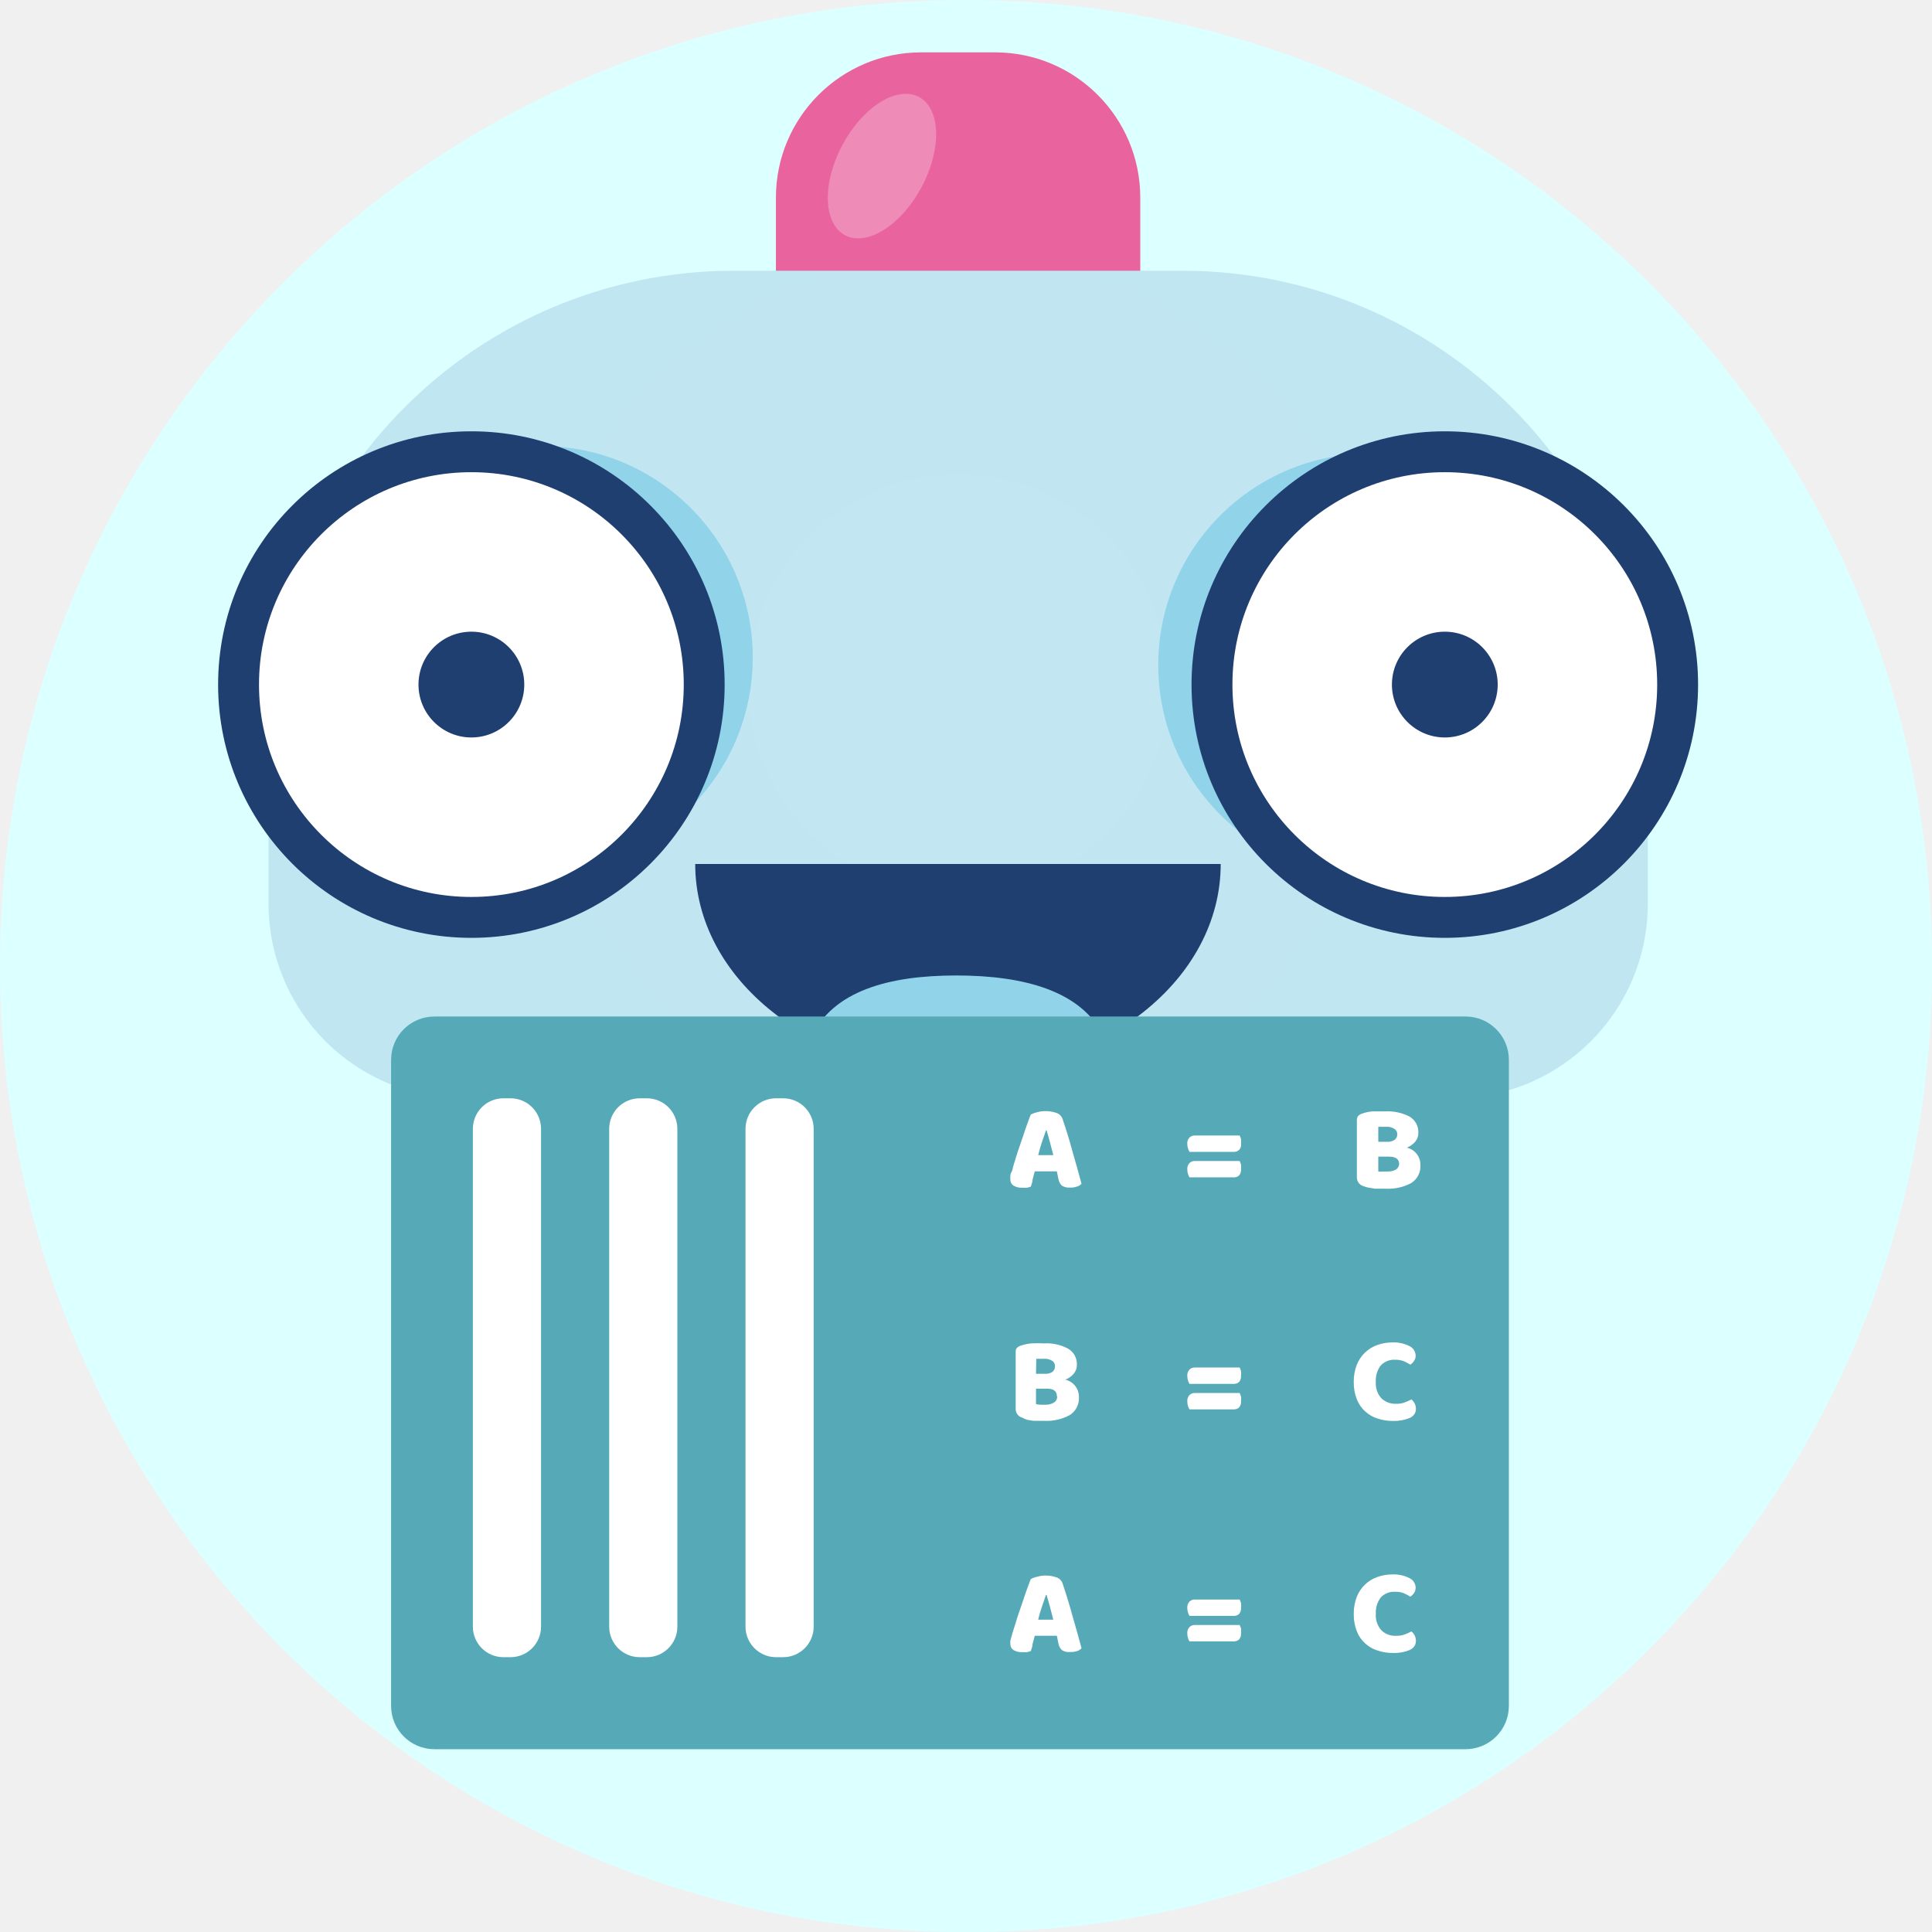
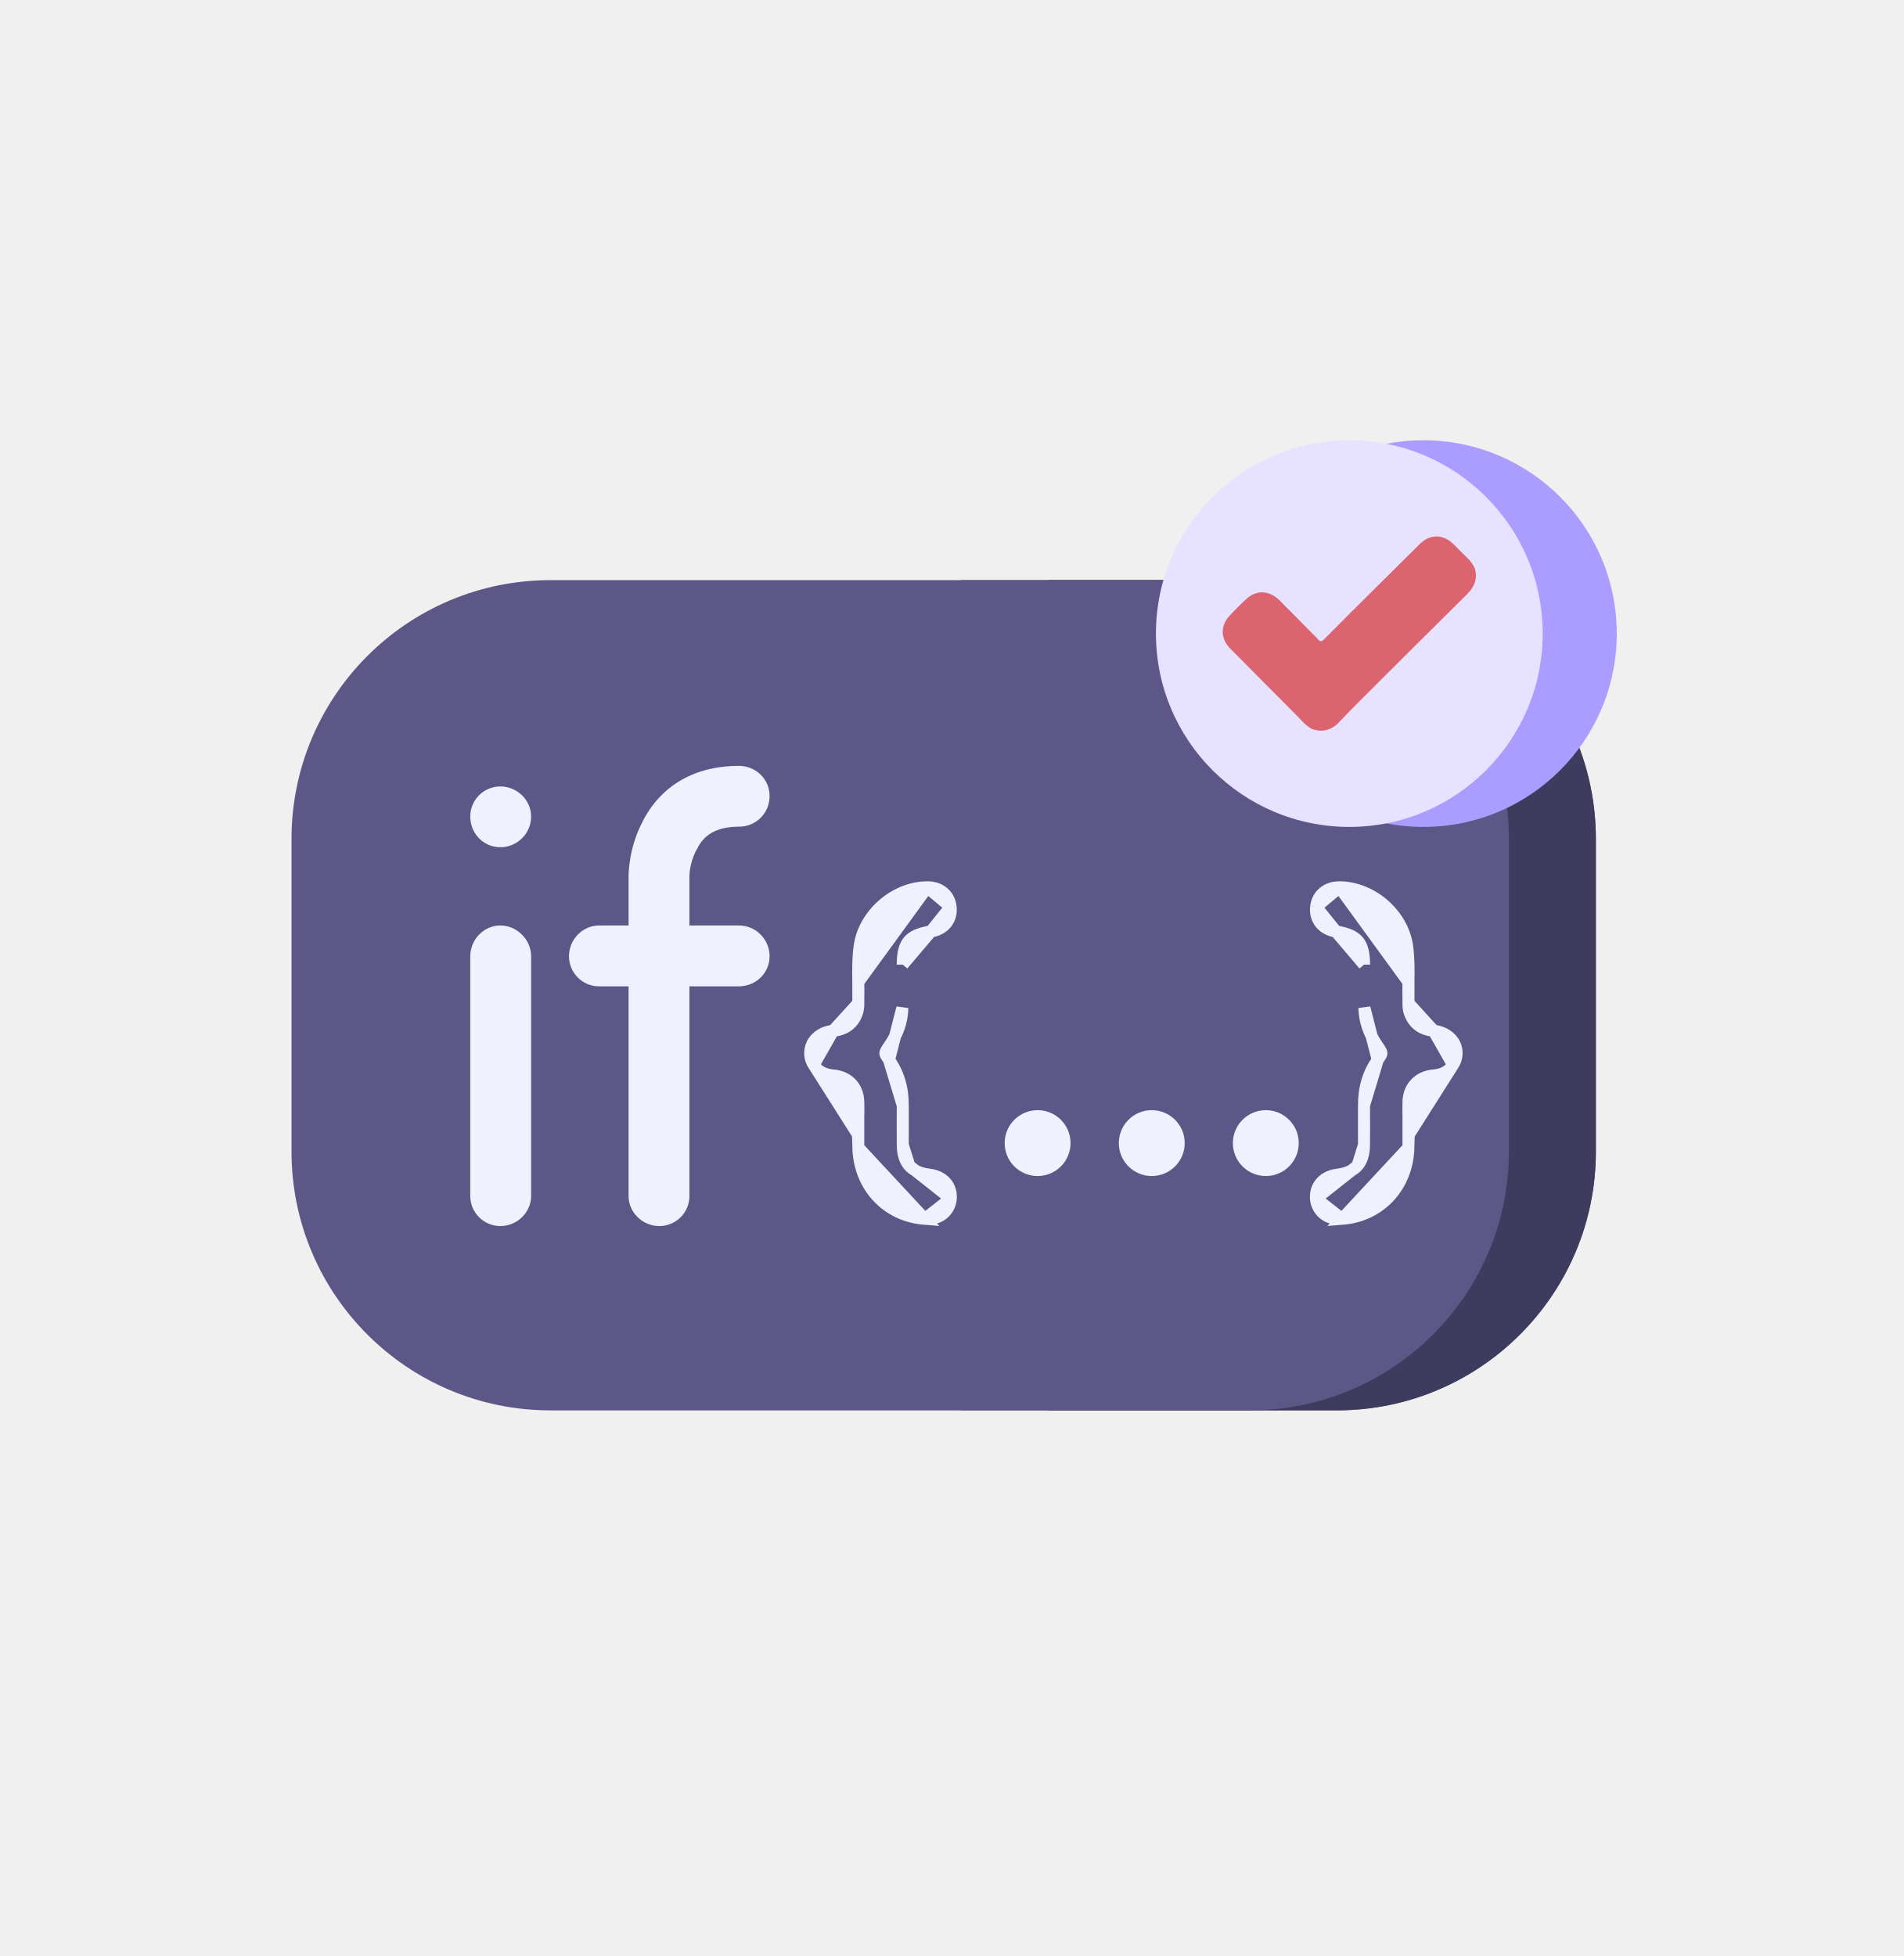
- <svg xmlns="http://www.w3.org/2000/svg" id="Layer_1" data-name="Layer 1" viewBox="0 0 141.73 141.73">
-   <defs>
-     <style>.cls-1{fill:#dcffff;}.cls-2{fill:#e9649f;}.cls-3{fill:url(#radial-gradient);}.cls-4{fill:#91d3e8;}.cls-5,.cls-9{fill:#fff;}.cls-5{stroke:#1f3f71;stroke-miterlimit:10;stroke-width:3px;}.cls-6{fill:#1f3f71;}.cls-7{fill:#ef8bb7;}.cls-8{fill:#56aab7;}</style>
-     <radialGradient id="radial-gradient" cx="70.29" cy="50.22" r="41.72" gradientUnits="userSpaceOnUse">
-       <stop offset="0.18" stop-color="#c2e6f2" />
-       <stop offset="0.94" stop-color="#c0e6f2" />
-     </radialGradient>
-   </defs>
-   <circle class="cls-1" cx="70.87" cy="70.87" r="70.87" />
-   <path class="cls-2" d="M67.58,3.84H73A10.66,10.66,0,0,1,83.65,14.49v11.8a0,0,0,0,1,0,0H56.92a0,0,0,0,1,0,0V14.49A10.66,10.66,0,0,1,67.58,3.84Z" />
-   <path class="cls-3" d="M53.84,19.86H86.73A34.15,34.15,0,0,1,120.88,54V66.3a14.27,14.27,0,0,1-14.27,14.27H34A14.27,14.27,0,0,1,19.7,66.3V54A34.15,34.15,0,0,1,53.84,19.86Z" />
-   <circle class="cls-4" cx="39.7" cy="48.24" r="15.52" />
-   <circle class="cls-5" cx="34.58" cy="50.22" r="17.08" />
-   <circle class="cls-4" cx="100.49" cy="48.79" r="15.52" />
-   <circle class="cls-5" cx="105.99" cy="50.22" r="17.08" />
-   <circle class="cls-6" cx="34.58" cy="50.22" r="3.88" />
-   <circle class="cls-6" cx="105.99" cy="50.22" r="3.88" />
-   <path class="cls-6" d="M89.55,63.38c0,8.47-8.63,15.33-19.26,15.33S51,71.85,51,63.38" />
-   <path class="cls-4" d="M59.5,76.1A23.51,23.51,0,0,0,81,76.1c-1.62-3.42-5.91-4.54-10.85-4.54S61.11,72.68,59.5,76.1Z" />
-   <ellipse class="cls-7" cx="64.7" cy="12.18" rx="5.75" ry="3.29" transform="translate(23.42 63.47) rotate(-61.83)" />
-   <rect class="cls-8" x="28.69" y="74.57" width="82" height="53.75" rx="3.18" />
-   <circle class="cls-8" cx="76.73" cy="84.5" r="6.35" />
-   <path class="cls-9" d="M77.53,85.93H75.91l-.16.6c0,.19-.09.36-.13.52l-.26.08a1.72,1.72,0,0,1-.34,0,1.16,1.16,0,0,1-.68-.16.51.51,0,0,1-.22-.43,1.09,1.09,0,0,1,0-.25c0-.09,0-.18.08-.3s.1-.36.18-.6.15-.5.24-.78.19-.56.29-.85.2-.57.28-.83.18-.49.25-.7.13-.36.18-.47a2.06,2.06,0,0,1,.46-.17,2.57,2.57,0,0,1,.62-.08,2.38,2.38,0,0,1,.79.13.72.72,0,0,1,.45.42c.1.3.22.66.35,1.07s.25.84.37,1.28.25.87.37,1.3l.31,1.13a.68.68,0,0,1-.32.2,1.3,1.3,0,0,1-.51.08,1,1,0,0,1-.61-.14.88.88,0,0,1-.25-.46Zm-.8-3-.28.81c-.1.3-.2.62-.29,1h1.11c-.09-.34-.17-.66-.26-1s-.16-.57-.23-.81Z" />
-   <circle class="cls-8" cx="101.81" cy="84.5" r="6.35" />
-   <path class="cls-9" d="M104.05,83.06a1,1,0,0,1-.22.68,1.5,1.5,0,0,1-.63.45,1.28,1.28,0,0,1,1,1.28,1.45,1.45,0,0,1-.66,1.31,3.53,3.53,0,0,1-1.89.42h-.36l-.43,0-.43-.07a1.6,1.6,0,0,1-.39-.11.66.66,0,0,1-.5-.65V82.14a.4.4,0,0,1,.11-.29.69.69,0,0,1,.28-.16,2.88,2.88,0,0,1,.76-.16c.3,0,.62,0,.94,0a3.47,3.47,0,0,1,1.77.38A1.32,1.32,0,0,1,104.05,83.06Zm-2.94.7h.65a.85.85,0,0,0,.56-.15.49.49,0,0,0,.18-.42.43.43,0,0,0-.21-.38,1,1,0,0,0-.6-.15h-.31l-.27,0Zm1.53,1.64c0-.37-.25-.55-.74-.55h-.79v1.09a1.26,1.26,0,0,0,.32,0h.37a1.21,1.21,0,0,0,.6-.14A.51.51,0,0,0,102.64,85.4Z" />
-   <path class="cls-9" d="M87.26,84.5a1.17,1.17,0,0,1-.11-.25,1.07,1.07,0,0,1-.05-.32.59.59,0,0,1,.16-.48.53.53,0,0,1,.39-.15h3.29a1.42,1.42,0,0,1,.1.26,1.27,1.27,0,0,1,0,.34.51.51,0,0,1-.55.6Zm0,1.87a1,1,0,0,1-.11-.25,1,1,0,0,1-.05-.32.62.62,0,0,1,.16-.48.53.53,0,0,1,.39-.15h3.29a1.79,1.79,0,0,1,.1.26,1.27,1.27,0,0,1,0,.34.62.62,0,0,1-.15.47.57.57,0,0,1-.4.13Z" />
-   <circle class="cls-8" cx="76.73" cy="118.55" r="6.35" />
-   <path class="cls-9" d="M77.53,120H75.91l-.16.6c0,.19-.09.36-.13.52l-.26.08a1.72,1.72,0,0,1-.34,0,1.16,1.16,0,0,1-.68-.16.5.5,0,0,1-.22-.43,1.09,1.09,0,0,1,0-.25l.08-.3q.06-.24.18-.6t.24-.78c.09-.28.19-.56.29-.85s.2-.57.28-.83.18-.49.25-.69.13-.37.18-.47a1.66,1.66,0,0,1,.46-.17,2.16,2.16,0,0,1,.62-.09,2.38,2.38,0,0,1,.79.13.72.72,0,0,1,.45.42c.1.31.22.66.35,1.08s.25.83.37,1.27.25.88.37,1.3l.31,1.13a.69.69,0,0,1-.32.21,1.53,1.53,0,0,1-.51.07.94.94,0,0,1-.61-.14.88.88,0,0,1-.25-.46Zm-.8-3c-.08.25-.18.52-.28.82s-.2.61-.29,1h1.11c-.09-.35-.17-.67-.26-1s-.16-.57-.23-.81Z" />
-   <circle class="cls-8" cx="101.81" cy="118.55" r="6.35" />
-   <path class="cls-9" d="M103.85,116.46a.71.71,0,0,1-.12.41,1,1,0,0,1-.27.26,3.8,3.8,0,0,0-.49-.26,1.72,1.72,0,0,0-.62-.1,1.34,1.34,0,0,0-1.06.42,1.83,1.83,0,0,0-.36,1.2,1.63,1.63,0,0,0,.4,1.2,1.43,1.43,0,0,0,1.1.41,1.61,1.61,0,0,0,.62-.1,3.64,3.64,0,0,0,.49-.22.88.88,0,0,1,.33.71.7.7,0,0,1-.11.37.8.8,0,0,1-.37.29,2.13,2.13,0,0,1-.46.14,2.88,2.88,0,0,1-.71.07,3.49,3.49,0,0,1-1.14-.17,2.39,2.39,0,0,1-.92-.52,2.3,2.3,0,0,1-.62-.89,3.34,3.34,0,0,1-.23-1.29,3.39,3.39,0,0,1,.22-1.24,2.53,2.53,0,0,1,1.5-1.46,3.24,3.24,0,0,1,1.09-.19,2.54,2.54,0,0,1,1.28.27A.79.79,0,0,1,103.85,116.46Z" />
-   <path class="cls-9" d="M87.26,118.54a1,1,0,0,1-.11-.25,1,1,0,0,1-.05-.32.62.62,0,0,1,.16-.48.53.53,0,0,1,.39-.15h3.29a1.79,1.79,0,0,1,.1.26,1.27,1.27,0,0,1,0,.34.62.62,0,0,1-.15.47.57.57,0,0,1-.4.13Zm0,1.87a.9.9,0,0,1-.11-.24,1.14,1.14,0,0,1-.05-.33.62.62,0,0,1,.16-.48.53.53,0,0,1,.39-.15h3.29a1.79,1.79,0,0,1,.1.26,1.27,1.27,0,0,1,0,.34.62.62,0,0,1-.15.47.57.57,0,0,1-.4.13Z" />
-   <circle class="cls-8" cx="76.73" cy="101.52" r="6.35" />
-   <path class="cls-9" d="M79,100.08a1,1,0,0,1-.22.68,1.5,1.5,0,0,1-.63.45,1.29,1.29,0,0,1,1,1.28,1.45,1.45,0,0,1-.66,1.31,3.52,3.52,0,0,1-1.89.43h-.36l-.43,0-.43-.07A1.56,1.56,0,0,1,75,104a.65.65,0,0,1-.49-.65V99.16a.39.39,0,0,1,.1-.29.73.73,0,0,1,.29-.16,3.24,3.24,0,0,1,.76-.16,9.36,9.36,0,0,1,.94,0,3.3,3.3,0,0,1,1.76.39A1.3,1.3,0,0,1,79,100.08Zm-3,.7h.66a.87.87,0,0,0,.56-.15.51.51,0,0,0,.17-.42.44.44,0,0,0-.2-.38,1,1,0,0,0-.6-.15H76.3l-.28,0Zm1.53,1.64c0-.37-.24-.55-.73-.55H76V103a1.35,1.35,0,0,0,.33.05l.37,0a1.11,1.11,0,0,0,.6-.15A.5.5,0,0,0,77.55,102.42Z" />
-   <circle class="cls-8" cx="101.81" cy="101.52" r="6.35" />
-   <path class="cls-9" d="M103.85,99.44a.65.65,0,0,1-.12.4.87.87,0,0,1-.27.27,3.8,3.8,0,0,0-.49-.26,1.72,1.72,0,0,0-.62-.1,1.34,1.34,0,0,0-1.06.42,1.79,1.79,0,0,0-.36,1.2,1.63,1.63,0,0,0,.4,1.2,1.46,1.46,0,0,0,1.1.41,1.61,1.61,0,0,0,.62-.1,3.64,3.64,0,0,0,.49-.22.89.89,0,0,1,.24.3.84.84,0,0,1,.09.4.7.7,0,0,1-.11.38.8.8,0,0,1-.37.29,3,3,0,0,1-1.17.21,3.49,3.49,0,0,1-1.14-.17,2.39,2.39,0,0,1-.92-.52,2.3,2.3,0,0,1-.62-.89,3.34,3.34,0,0,1-.23-1.29,3.39,3.39,0,0,1,.22-1.24,2.53,2.53,0,0,1,1.5-1.46,3.24,3.24,0,0,1,1.09-.19,2.54,2.54,0,0,1,1.28.27A.79.79,0,0,1,103.85,99.44Z" />
-   <path class="cls-9" d="M87.26,101.52a1.17,1.17,0,0,1-.11-.25,1,1,0,0,1-.05-.32.62.62,0,0,1,.16-.48.53.53,0,0,1,.39-.15h3.29a1.79,1.79,0,0,1,.1.26,1.27,1.27,0,0,1,0,.34.62.62,0,0,1-.15.47.57.57,0,0,1-.4.13Zm0,1.87a1.08,1.08,0,0,1-.11-.24,1.14,1.14,0,0,1-.05-.33.62.62,0,0,1,.16-.48.53.53,0,0,1,.39-.15h3.29a1.79,1.79,0,0,1,.1.26,1.27,1.27,0,0,1,0,.34.62.62,0,0,1-.15.47.57.57,0,0,1-.4.13Z" />
-   <rect class="cls-9" x="34.69" y="80.57" width="5" height="41" rx="2.24" />
-   <rect class="cls-9" x="44.69" y="80.57" width="5" height="41" rx="2.24" />
-   <rect class="cls-9" x="54.69" y="80.57" width="5" height="41" rx="2.24" />
+ <svg xmlns="http://www.w3.org/2000/svg" width="36" height="37" viewBox="0 0 36 37" fill="none">
+   <rect x="5.513" y="10.974" width="24.668" height="15.705" rx="4.898" fill="#5C5787" />
+   <path d="M19.818 10.974H25.283C27.988 10.974 30.181 13.166 30.181 15.871V21.781C30.181 24.485 27.988 26.678 25.283 26.678H19.818V10.974Z" fill="#3E3C5E" />
+   <path d="M18.173 10.974H23.638C26.343 10.974 28.536 13.166 28.536 15.871V21.781C28.536 24.485 26.343 26.678 23.638 26.678H18.173V10.974Z" fill="#5C5787" />
+   <path d="M17.073 20.912L17.073 20.912C17.071 21.175 17.071 21.419 17.073 21.656L17.073 20.912ZM17.073 20.912C17.075 20.582 16.991 20.298 16.813 20.05M17.073 20.912L16.813 20.05M17.072 18.247V18.247V18.247ZM17.072 18.247C17.072 18.02 17.113 17.887 17.186 17.801C17.259 17.715 17.383 17.655 17.604 17.62L17.604 17.62M17.072 18.247L17.604 17.62M17.604 17.62C17.722 17.601 17.824 17.55 17.893 17.465C17.963 17.38 17.991 17.271 17.978 17.155L17.978 17.155M17.604 17.62L17.978 17.155M17.978 17.155L17.978 17.154M17.978 17.155L17.978 17.154M17.978 17.154C17.966 17.045 17.917 16.949 17.836 16.883C17.756 16.816 17.652 16.784 17.54 16.784L17.537 16.784L17.536 16.784M17.978 17.154L17.536 16.784M17.536 16.784C16.919 16.788 16.335 17.3 16.256 17.911C16.226 18.136 16.229 18.362 16.232 18.57L16.232 18.576L16.232 18.576M17.536 16.784L16.232 18.576M16.232 18.576C16.234 18.689 16.235 18.803 16.232 18.913L16.232 18.913M16.232 18.576L16.232 18.913M16.232 18.913V18.917M16.232 18.913V18.917M16.232 18.917V18.917V18.917V18.917V18.917V18.917V18.918V18.918V18.918V18.918V18.918V18.918V18.918V18.918V18.918V18.918V18.919V18.919V18.919V18.919V18.919V18.919V18.919V18.919V18.919V18.919V18.92V18.92V18.92V18.92V18.92V18.92V18.92V18.92V18.921V18.921V18.921V18.921V18.921V18.921V18.921V18.921V18.921V18.922V18.922V18.922V18.922V18.922V18.922V18.922V18.922V18.922V18.922V18.922V18.923V18.923V18.923V18.923V18.923V18.923V18.923V18.923V18.924V18.924V18.924V18.924V18.924V18.924V18.924V18.924V18.924V18.924V18.925V18.925V18.925V18.925V18.925V18.925V18.925V18.925V18.925V18.926V18.926V18.926V18.926V18.926V18.926V18.926V18.926V18.926V18.927V18.927V18.927V18.927V18.927V18.927V18.927V18.927V18.927V18.927V18.928V18.928V18.928V18.928V18.928V18.928V18.928V18.928V18.928V18.929V18.929V18.929V18.929V18.929V18.929V18.929V18.929V18.929V18.93V18.93V18.93V18.93V18.93V18.93V18.93V18.93V18.93V18.93V18.931V18.931V18.931V18.931V18.931V18.931V18.931V18.931V18.931V18.932V18.932V18.932V18.932V18.932V18.932V18.932V18.932V18.932V18.933V18.933V18.933V18.933V18.933V18.933V18.933V18.933V18.933V18.933V18.934V18.934V18.934V18.934V18.934V18.934V18.934V18.934V18.934V18.935V18.935V18.935V18.935V18.935V18.935V18.935V18.935V18.935V18.936V18.936V18.936V18.936V18.936V18.936V18.936V18.936V18.936V18.936V18.937V18.937V18.937V18.937V18.937V18.937V18.937V18.937V18.938V18.938V18.938V18.938V18.938V18.938V18.938V18.938V18.938V18.938V18.939V18.939V18.939V18.939V18.939V18.939V18.939V18.939V18.939V18.939V18.94V18.94V18.94V18.94V18.94V18.94V18.94V18.94V18.941V18.941V18.941V18.941V18.941V18.941V18.941V18.941V18.941V18.941V18.942V18.942V18.942V18.942V18.942V18.942V18.942V18.942V18.942V18.942V18.943V18.943V18.943V18.943V18.943V18.943V18.943V18.943V18.944V18.944V18.944V18.944V18.944V18.944V18.944V18.944V18.944V18.944V18.945V18.945V18.945V18.945V18.945V18.945V18.945V18.945V18.945V18.945V18.946V18.946V18.946V18.946V18.946V18.946V18.946V18.946V18.946V18.947V18.947V18.947V18.947V18.947V18.947V18.947V18.947V18.947V18.948V18.948V18.948V18.948V18.948V18.948V18.948V18.948V18.948V18.948V18.949V18.949V18.949V18.949V18.949V18.949V18.949V18.949V18.949V18.95V18.95V18.95V18.95V18.95V18.95V18.95V18.95V18.95V18.951V18.951V18.951V18.951V18.951V18.951V18.951V18.951V18.951V18.951V18.951V18.952V18.952V18.952V18.952V18.952V18.952V18.952V18.952V18.953V18.953V18.953V18.953V18.953V18.953V18.953V18.953V18.953V18.953V18.953V18.954V18.954V18.954V18.954V18.954V18.954V18.954V18.954V18.954V18.955V18.955V18.955V18.955V18.955V18.955V18.955V18.955V18.955V18.956V18.956V18.956V18.956V18.956V18.956V18.956V18.956V18.956V18.956V18.957V18.957V18.957V18.957V18.957V18.957V18.957V18.957V18.957V18.957V18.958V18.958V18.958V18.958V18.958V18.958V18.958V18.958V18.959V18.959V18.959V18.959V18.959V18.959V18.959V18.959V18.959V18.959V18.959V18.96V18.96V18.96V18.96V18.96V18.96V18.96V18.96V18.96V18.961V18.961V18.961V18.961V18.961V18.961V18.961V18.961V18.961V18.962V18.962V18.962V18.962V18.962V18.962V18.962V18.962V18.962V18.962V18.963V18.963V18.963V18.963V18.963V18.963V18.963V18.963V18.963V18.963V18.964V18.964V18.964V18.964V18.964V18.964V18.964V18.964V18.964V18.965V18.965V18.965V18.965V18.965V18.965V18.965V18.965V18.965V18.965V18.966V18.966V18.966V18.966V18.966V18.966V18.966V18.966V18.966V18.966V18.967V18.967V18.967V18.967V18.967V18.967V18.967V18.967V18.968V18.968V18.968V18.968V18.968V18.968V18.968V18.968V18.968V18.968V18.968V18.969V18.969V18.969V18.969V18.969V18.969V18.969V18.969V18.969V18.97V18.97V18.97V18.97V18.97V18.97V18.97V18.97V18.97V18.971V18.971V18.971V18.971V18.971V18.971V18.971V18.971H16.232M16.232 18.917L16.232 18.971M16.232 18.971L16.232 18.975M16.232 18.971L16.232 18.975M16.232 18.975C16.234 19.022 16.23 19.069 16.22 19.116C16.189 19.232 16.133 19.32 16.058 19.382C15.983 19.445 15.883 19.486 15.757 19.499L15.756 19.499M16.232 18.975L15.756 19.499M15.756 19.499C15.587 19.516 15.432 19.603 15.361 19.75L15.361 19.75L15.36 19.751C15.331 19.814 15.318 19.883 15.323 19.952C15.328 20.02 15.351 20.086 15.389 20.143M15.756 19.499L15.389 20.143M15.389 20.143C15.5 20.319 15.69 20.337 15.759 20.344C15.76 20.344 15.762 20.344 15.763 20.344C16.043 20.372 16.223 20.563 16.232 20.84C16.235 20.931 16.234 21.026 16.232 21.118L16.232 21.118V21.12V21.121V21.121V21.121V21.122V21.122V21.122V21.122V21.123V21.123V21.123V21.123V21.124V21.124V21.124V21.125V21.125V21.125V21.125V21.125V21.126V21.126V21.126V21.127V21.127V21.127V21.127V21.128V21.128V21.128V21.128V21.129V21.129V21.129V21.129V21.13V21.13V21.13V21.131V21.131V21.131V21.131V21.131V21.132V21.132V21.132V21.133V21.133V21.133V21.133V21.134V21.134V21.134V21.134V21.135V21.135V21.135V21.135V21.136V21.136V21.136V21.137V21.137V21.137V21.137V21.137V21.138V21.138V21.138V21.139V21.139V21.139V21.139V21.14V21.14V21.14V21.14V21.141V21.141V21.141V21.141V21.142V21.142V21.142V21.142V21.143V21.143V21.143V21.143V21.144V21.144V21.144V21.145V21.145V21.145V21.145V21.146V21.146V21.146V21.146V21.147V21.147V21.147V21.147V21.148V21.148V21.148V21.148V21.149V21.149V21.149V21.149V21.15V21.15V21.15V21.151V21.151V21.151V21.151V21.152V21.152V21.152V21.152V21.153V21.153V21.153V21.153V21.154V21.154V21.154V21.154V21.155V21.155V21.155V21.155V21.156V21.156V21.156V21.157V21.157V21.157V21.157V21.158V21.158V21.158V21.158V21.159V21.159V21.159V21.159V21.16V21.16V21.16V21.16V21.161V21.161V21.161V21.162V21.162V21.162V21.162V21.163V21.163V21.163V21.163V21.164V21.164V21.164V21.164V21.165V21.165V21.165V21.165V21.166V21.166V21.166V21.166V21.167V21.167V21.167V21.168V21.168V21.168V21.168V21.169V21.169V21.169V21.169V21.17V21.17V21.17V21.17V21.171V21.171V21.171V21.171V21.172V21.172V21.172V21.172V21.173V21.173V21.173V21.174V21.174V21.174V21.174V21.174V21.175V21.175V21.175V21.176V21.176V21.176V21.176V21.177V21.177V21.177V21.177V21.178V21.178V21.178V21.178V21.179V21.179V21.179V21.18V21.18V21.18V21.18V21.18V21.181V21.181V21.181V21.182V21.182V21.182V21.182V21.183V21.183V21.183V21.183V21.184V21.184V21.184V21.184V21.185V21.185V21.185V21.186V21.186V21.186V21.186V21.186V21.187V21.187V21.187V21.188V21.188V21.188V21.188V21.189V21.189V21.189V21.189V21.19V21.19V21.19V21.19V21.191V21.191V21.191V21.192V21.192V21.192V21.192V21.192V21.193V21.193V21.193V21.194V21.194V21.194V21.194V21.195V21.195V21.195V21.195V21.196V21.196V21.196V21.196V21.197V21.197V21.197V21.198V21.198V21.198V21.198V21.198V21.199V21.199V21.199V21.2V21.2V21.2V21.2V21.201V21.201V21.201V21.201V21.202V21.202V21.202V21.202V21.203V21.203V21.203V21.203V21.204V21.204V21.204V21.204V21.205V21.205V21.205V21.206V21.206V21.206V21.206V21.207V21.207V21.207V21.207V21.208V21.208V21.208V21.208V21.209V21.209V21.209V21.209V21.21V21.21V21.21V21.21V21.211V21.211V21.211V21.212V21.212V21.212V21.212V21.213V21.213V21.213V21.213V21.214V21.214V21.214V21.214V21.215V21.215V21.215V21.215V21.216V21.216V21.216V21.216V21.217V21.217V21.217V21.218V21.218V21.218V21.218V21.219V21.219V21.219V21.219V21.22V21.22V21.22V21.22V21.221V21.221V21.221V21.221V21.222V21.222V21.222V21.223V21.223V21.223V21.223V21.224V21.224V21.224V21.224V21.225V21.225V21.225V21.225V21.226V21.226V21.226V21.226V21.227V21.227V21.227V21.227V21.228V21.228V21.228V21.229V21.229V21.229V21.229V21.23V21.23V21.23V21.23V21.231V21.231V21.231V21.231V21.232V21.232V21.232V21.232V21.233V21.233V21.233V21.233V21.234V21.234V21.234V21.235V21.235V21.235V21.235V21.235V21.236V21.236V21.236V21.237V21.237V21.237V21.237V21.238V21.238V21.238V21.238V21.239V21.239V21.239V21.239V21.24V21.24V21.24V21.241V21.241V21.241V21.241V21.241V21.242V21.242V21.242V21.243V21.243V21.243V21.243V21.244V21.244V21.244V21.244V21.245V21.245V21.245V21.245V21.246V21.246V21.246V21.247V21.247V21.247V21.247V21.247V21.248V21.248V21.248V21.249V21.249V21.249V21.249V21.25V21.25V21.25V21.25V21.251V21.251V21.251V21.252V21.252V21.252V21.252V21.253V21.253V21.253V21.253V21.254V21.254V21.254V21.35V21.35V21.351V21.351V21.351V21.351V21.351V21.351V21.351V21.351V21.351V21.351V21.351V21.352V21.352V21.352V21.352V21.352V21.352V21.352V21.352V21.352V21.352V21.352V21.352V21.352V21.353V21.353V21.353V21.353V21.353V21.353V21.353V21.353V21.353V21.353V21.353V21.354V21.354V21.354V21.354V21.354V21.354V21.354V21.354V21.354V21.354V21.354V21.355V21.355V21.355V21.355V21.355V21.355V21.355V21.355V21.355V21.355V21.355V21.355V21.355V21.356V21.356V21.356V21.356V21.356V21.356V21.356V21.356V21.356V21.356V21.357V21.357V21.357V21.357V21.357V21.357V21.357V21.357V21.357V21.357V21.357V21.357V21.358V21.358V21.358V21.358V21.358V21.358V21.358V21.358V21.358V21.358V21.358V21.358V21.358V21.359V21.359V21.359V21.359V21.359V21.359V21.359V21.359V21.359V21.359V21.36V21.36V21.36V21.36V21.36V21.36V21.36V21.36V21.36V21.36V21.36V21.36V21.36V21.361V21.361V21.361V21.361V21.361V21.361V21.361V21.361V21.361V21.361V21.361V21.361V21.362V21.362V21.362V21.362V21.362V21.362V21.362V21.362V21.362V21.362V21.363V21.363V21.363V21.363V21.363V21.363V21.363V21.363V21.363V21.363V21.363V21.363V21.363V21.364V21.364V21.364V21.364V21.364V21.364V21.364V21.364V21.364V21.364V21.364V21.364V21.365V21.365V21.365V21.365V21.365V21.365V21.365V21.365V21.365V21.365V21.366V21.366V21.366V21.366V21.366V21.366V21.366V21.366V21.366V21.366V21.366V21.366V21.366V21.367V21.367V21.367V21.367V21.367V21.367V21.367V21.367V21.367V21.367V21.367V21.368V21.368V21.368V21.368V21.368V21.368V21.368V21.368V21.368V21.368V21.368V21.369V21.369V21.369V21.369V21.369V21.369V21.369V21.369V21.369V21.369V21.369V21.369V21.369V21.37V21.37V21.37V21.37V21.37V21.37V21.37V21.37V21.37V21.37V21.37V21.371V21.371V21.371V21.371V21.371V21.371V21.371V21.371V21.371V21.371V21.371V21.372V21.372V21.372V21.372V21.372V21.372V21.372V21.372V21.372V21.372V21.372V21.372V21.373V21.373V21.373V21.373V21.373V21.373V21.373V21.373V21.373V21.373V21.373V21.373V21.374V21.374V21.374V21.374V21.374V21.374V21.374V21.374V21.374V21.374V21.374V21.375V21.375V21.375V21.375V21.375V21.375V21.375V21.375V21.375V21.375V21.375V21.375V21.376V21.376V21.376V21.376V21.376V21.376V21.376V21.376V21.376V21.376V21.376V21.377V21.377V21.377V21.377V21.377V21.377V21.377V21.377V21.377V21.377V21.377V21.378V21.378V21.378V21.378V21.378V21.378V21.378V21.378V21.378V21.378V21.378V21.378V21.378V21.379V21.379V21.379V21.379V21.379V21.379V21.379V21.379V21.379V21.379V21.379V21.38V21.38V21.38V21.38V21.38V21.38V21.38V21.38V21.38V21.38V21.38V21.381V21.381V21.381V21.381V21.381V21.381V21.381V21.381V21.381V21.381V21.381V21.381V21.381V21.382V21.382V21.382V21.382V21.382V21.382V21.382V21.382V21.382V21.382V21.382V21.383V21.383V21.383V21.383V21.383V21.383V21.383V21.383V21.383V21.383V21.383V21.384V21.384V21.384V21.384V21.384V21.384V21.384V21.384V21.384V21.384V21.384V21.384V21.384V21.385V21.385V21.385V21.385V21.385V21.385V21.385V21.385V21.385V21.385V21.386V21.386V21.386V21.386V21.386V21.386V21.386V21.386V21.386V21.386V21.386V21.386V21.387V21.387V21.387V21.387V21.387V21.387V21.387V21.387V21.387V21.387V21.387V21.387V21.387V21.388V21.388V21.388V21.388V21.388V21.388V21.388V21.388V21.388V21.388V21.389V21.389V21.389V21.389V21.389V21.389V21.389V21.389V21.389V21.389V21.389V21.389V21.39V21.39V21.39V21.39V21.39V21.39V21.39V21.39V21.39V21.39V21.39V21.39V21.39V21.391V21.391V21.391V21.391V21.391V21.391V21.391V21.391V21.391V21.391V21.392V21.392V21.392V21.392V21.392V21.392V21.392V21.392V21.392V21.392V21.392V21.392V21.392V21.393V21.393V21.393V21.393V21.393V21.393V21.393V21.393V21.393V21.393V21.393V21.393V21.394V21.394V21.394V21.394V21.394V21.394V21.394V21.394V21.394V21.394C16.232 21.42 16.232 21.446 16.232 21.472L15.389 20.143ZM17.484 23.055L17.484 23.055C16.767 22.999 16.253 22.441 16.233 21.709C16.233 21.709 16.233 21.709 16.233 21.709L17.484 23.055ZM17.484 23.055H17.493M17.484 23.055H17.493M17.493 23.055C17.496 23.055 17.5 23.056 17.507 23.056L17.508 23.056C17.514 23.057 17.524 23.057 17.535 23.057C17.667 23.057 17.777 23.015 17.856 22.94C17.933 22.867 17.974 22.77 17.981 22.673L17.981 22.672M17.493 23.055L17.981 22.672M17.981 22.672C17.99 22.555 17.954 22.446 17.878 22.363C17.802 22.282 17.695 22.234 17.574 22.22C17.395 22.198 17.274 22.138 17.197 22.052M17.981 22.672L17.197 22.052M17.197 22.052C17.12 21.966 17.074 21.838 17.073 21.656L17.197 22.052ZM16.813 20.05C16.749 19.96 16.743 19.935 16.743 19.922C16.744 19.908 16.752 19.88 16.818 19.785C16.977 19.555 17.061 19.32 17.065 19.066L16.813 20.05Z" fill="#F1F0FF" stroke="#F1F0FF" stroke-width="0.227" />
+   <circle cx="19.623" cy="21.623" r="0.623" fill="#F1F0FF" />
+   <circle cx="21.782" cy="21.623" r="0.623" fill="#F1F0FF" />
+   <circle cx="23.939" cy="21.623" r="0.623" fill="#F1F0FF" />
+   <path d="M25.796 20.912L25.796 20.912C25.798 21.175 25.798 21.419 25.796 21.656L25.796 20.912ZM25.796 20.912C25.794 20.582 25.878 20.298 26.056 20.05M25.796 20.912L26.056 20.05M25.797 18.247V18.247V18.247ZM25.797 18.247C25.797 18.02 25.757 17.887 25.683 17.801C25.61 17.715 25.486 17.655 25.265 17.62L25.265 17.62M25.797 18.247L25.265 17.62M25.265 17.62C25.148 17.601 25.045 17.55 24.976 17.465C24.906 17.38 24.878 17.271 24.891 17.155L24.891 17.155M25.265 17.62L24.891 17.155M24.891 17.155L24.891 17.154M24.891 17.155L24.891 17.154M24.891 17.154C24.904 17.045 24.952 16.949 25.033 16.883C25.114 16.816 25.217 16.784 25.33 16.784L25.333 16.784L25.333 16.784M24.891 17.154L25.333 16.784M25.333 16.784C25.95 16.788 26.534 17.3 26.613 17.911C26.643 18.136 26.64 18.362 26.637 18.57L26.637 18.576L26.637 18.576M25.333 16.784L26.637 18.576M26.637 18.576C26.635 18.689 26.634 18.803 26.637 18.913L26.637 18.913M26.637 18.576L26.637 18.913M26.637 18.913V18.917M26.637 18.913V18.917M26.637 18.917V18.917V18.917V18.917V18.917V18.917V18.918V18.918V18.918V18.918V18.918V18.918V18.918V18.918V18.918V18.918V18.919V18.919V18.919V18.919V18.919V18.919V18.919V18.919V18.919V18.919V18.92V18.92V18.92V18.92V18.92V18.92V18.92V18.92V18.921V18.921V18.921V18.921V18.921V18.921V18.921V18.921V18.921V18.922V18.922V18.922V18.922V18.922V18.922V18.922V18.922V18.922V18.922V18.922V18.923V18.923V18.923V18.923V18.923V18.923V18.923V18.923V18.924V18.924V18.924V18.924V18.924V18.924V18.924V18.924V18.924V18.924V18.925V18.925V18.925V18.925V18.925V18.925V18.925V18.925V18.925V18.926V18.926V18.926V18.926V18.926V18.926V18.926V18.926V18.926V18.927V18.927V18.927V18.927V18.927V18.927V18.927V18.927V18.927V18.927V18.928V18.928V18.928V18.928V18.928V18.928V18.928V18.928V18.928V18.929V18.929V18.929V18.929V18.929V18.929V18.929V18.929V18.929V18.93V18.93V18.93V18.93V18.93V18.93V18.93V18.93V18.93V18.93V18.931V18.931V18.931V18.931V18.931V18.931V18.931V18.931V18.931V18.932V18.932V18.932V18.932V18.932V18.932V18.932V18.932V18.932V18.933V18.933V18.933V18.933V18.933V18.933V18.933V18.933V18.933V18.933V18.934V18.934V18.934V18.934V18.934V18.934V18.934V18.934V18.934V18.935V18.935V18.935V18.935V18.935V18.935V18.935V18.935V18.935V18.936V18.936V18.936V18.936V18.936V18.936V18.936V18.936V18.936V18.936V18.937V18.937V18.937V18.937V18.937V18.937V18.937V18.937V18.938V18.938V18.938V18.938V18.938V18.938V18.938V18.938V18.938V18.938V18.939V18.939V18.939V18.939V18.939V18.939V18.939V18.939V18.939V18.939V18.94V18.94V18.94V18.94V18.94V18.94V18.94V18.94V18.941V18.941V18.941V18.941V18.941V18.941V18.941V18.941V18.941V18.941V18.942V18.942V18.942V18.942V18.942V18.942V18.942V18.942V18.942V18.942V18.943V18.943V18.943V18.943V18.943V18.943V18.943V18.943V18.944V18.944V18.944V18.944V18.944V18.944V18.944V18.944V18.944V18.944V18.945V18.945V18.945V18.945V18.945V18.945V18.945V18.945V18.945V18.945V18.946V18.946V18.946V18.946V18.946V18.946V18.946V18.946V18.946V18.947V18.947V18.947V18.947V18.947V18.947V18.947V18.947V18.947V18.948V18.948V18.948V18.948V18.948V18.948V18.948V18.948V18.948V18.948V18.949V18.949V18.949V18.949V18.949V18.949V18.949V18.949V18.949V18.95V18.95V18.95V18.95V18.95V18.95V18.95V18.95V18.95V18.951V18.951V18.951V18.951V18.951V18.951V18.951V18.951V18.951V18.951V18.951V18.952V18.952V18.952V18.952V18.952V18.952V18.952V18.952V18.953V18.953V18.953V18.953V18.953V18.953V18.953V18.953V18.953V18.953V18.953V18.954V18.954V18.954V18.954V18.954V18.954V18.954V18.954V18.954V18.955V18.955V18.955V18.955V18.955V18.955V18.955V18.955V18.955V18.956V18.956V18.956V18.956V18.956V18.956V18.956V18.956V18.956V18.956V18.957V18.957V18.957V18.957V18.957V18.957V18.957V18.957V18.957V18.957V18.958V18.958V18.958V18.958V18.958V18.958V18.958V18.958V18.959V18.959V18.959V18.959V18.959V18.959V18.959V18.959V18.959V18.959V18.959V18.96V18.96V18.96V18.96V18.96V18.96V18.96V18.96V18.96V18.961V18.961V18.961V18.961V18.961V18.961V18.961V18.961V18.961V18.962V18.962V18.962V18.962V18.962V18.962V18.962V18.962V18.962V18.962V18.963V18.963V18.963V18.963V18.963V18.963V18.963V18.963V18.963V18.963V18.964V18.964V18.964V18.964V18.964V18.964V18.964V18.964V18.964V18.965V18.965V18.965V18.965V18.965V18.965V18.965V18.965V18.965V18.965V18.966V18.966V18.966V18.966V18.966V18.966V18.966V18.966V18.966V18.966V18.967V18.967V18.967V18.967V18.967V18.967V18.967V18.967V18.968V18.968V18.968V18.968V18.968V18.968V18.968V18.968V18.968V18.968V18.968V18.969V18.969V18.969V18.969V18.969V18.969V18.969V18.969V18.969V18.97V18.97V18.97V18.97V18.97V18.97V18.97V18.97V18.97V18.971V18.971V18.971V18.971V18.971V18.971V18.971V18.971H26.637M26.637 18.917L26.637 18.971M26.637 18.971L26.637 18.975M26.637 18.971L26.637 18.975M26.637 18.975C26.635 19.022 26.64 19.069 26.649 19.116C26.68 19.232 26.737 19.32 26.811 19.382C26.886 19.445 26.986 19.486 27.113 19.499L27.113 19.499M26.637 18.975L27.113 19.499M27.113 19.499C27.282 19.516 27.437 19.603 27.509 19.75L27.509 19.75L27.509 19.751C27.539 19.814 27.552 19.883 27.546 19.952C27.541 20.02 27.518 20.086 27.48 20.143M27.113 19.499L27.48 20.143M27.48 20.143C27.369 20.319 27.179 20.337 27.11 20.344C27.109 20.344 27.107 20.344 27.106 20.344C26.826 20.372 26.646 20.563 26.637 20.84C26.634 20.931 26.635 21.026 26.637 21.118L26.637 21.118V21.12V21.121V21.121V21.121V21.122V21.122V21.122V21.122V21.123V21.123V21.123V21.123V21.124V21.124V21.124V21.125V21.125V21.125V21.125V21.125V21.126V21.126V21.126V21.127V21.127V21.127V21.127V21.128V21.128V21.128V21.128V21.129V21.129V21.129V21.129V21.13V21.13V21.13V21.131V21.131V21.131V21.131V21.131V21.132V21.132V21.132V21.133V21.133V21.133V21.133V21.134V21.134V21.134V21.134V21.135V21.135V21.135V21.135V21.136V21.136V21.136V21.137V21.137V21.137V21.137V21.137V21.138V21.138V21.138V21.139V21.139V21.139V21.139V21.14V21.14V21.14V21.14V21.141V21.141V21.141V21.141V21.142V21.142V21.142V21.142V21.143V21.143V21.143V21.143V21.144V21.144V21.144V21.145V21.145V21.145V21.145V21.146V21.146V21.146V21.146V21.147V21.147V21.147V21.147V21.148V21.148V21.148V21.148V21.149V21.149V21.149V21.149V21.15V21.15V21.15V21.151V21.151V21.151V21.151V21.152V21.152V21.152V21.152V21.153V21.153V21.153V21.153V21.154V21.154V21.154V21.154V21.155V21.155V21.155V21.155V21.156V21.156V21.156V21.157V21.157V21.157V21.157V21.158V21.158V21.158V21.158V21.159V21.159V21.159V21.159V21.16V21.16V21.16V21.16V21.161V21.161V21.161V21.162V21.162V21.162V21.162V21.163V21.163V21.163V21.163V21.164V21.164V21.164V21.164V21.165V21.165V21.165V21.165V21.166V21.166V21.166V21.166V21.167V21.167V21.167V21.168V21.168V21.168V21.168V21.169V21.169V21.169V21.169V21.17V21.17V21.17V21.17V21.171V21.171V21.171V21.171V21.172V21.172V21.172V21.172V21.173V21.173V21.173V21.174V21.174V21.174V21.174V21.174V21.175V21.175V21.175V21.176V21.176V21.176V21.176V21.177V21.177V21.177V21.177V21.178V21.178V21.178V21.178V21.179V21.179V21.179V21.18V21.18V21.18V21.18V21.18V21.181V21.181V21.181V21.182V21.182V21.182V21.182V21.183V21.183V21.183V21.183V21.184V21.184V21.184V21.184V21.185V21.185V21.185V21.186V21.186V21.186V21.186V21.186V21.187V21.187V21.187V21.188V21.188V21.188V21.188V21.189V21.189V21.189V21.189V21.19V21.19V21.19V21.19V21.191V21.191V21.191V21.192V21.192V21.192V21.192V21.192V21.193V21.193V21.193V21.194V21.194V21.194V21.194V21.195V21.195V21.195V21.195V21.196V21.196V21.196V21.196V21.197V21.197V21.197V21.198V21.198V21.198V21.198V21.198V21.199V21.199V21.199V21.2V21.2V21.2V21.2V21.201V21.201V21.201V21.201V21.202V21.202V21.202V21.202V21.203V21.203V21.203V21.203V21.204V21.204V21.204V21.204V21.205V21.205V21.205V21.206V21.206V21.206V21.206V21.207V21.207V21.207V21.207V21.208V21.208V21.208V21.208V21.209V21.209V21.209V21.209V21.21V21.21V21.21V21.21V21.211V21.211V21.211V21.212V21.212V21.212V21.212V21.213V21.213V21.213V21.213V21.214V21.214V21.214V21.214V21.215V21.215V21.215V21.215V21.216V21.216V21.216V21.216V21.217V21.217V21.217V21.218V21.218V21.218V21.218V21.219V21.219V21.219V21.219V21.22V21.22V21.22V21.22V21.221V21.221V21.221V21.221V21.222V21.222V21.222V21.223V21.223V21.223V21.223V21.224V21.224V21.224V21.224V21.225V21.225V21.225V21.225V21.226V21.226V21.226V21.226V21.227V21.227V21.227V21.227V21.228V21.228V21.228V21.229V21.229V21.229V21.229V21.23V21.23V21.23V21.23V21.231V21.231V21.231V21.231V21.232V21.232V21.232V21.232V21.233V21.233V21.233V21.233V21.234V21.234V21.234V21.235V21.235V21.235V21.235V21.235V21.236V21.236V21.236V21.237V21.237V21.237V21.237V21.238V21.238V21.238V21.238V21.239V21.239V21.239V21.239V21.24V21.24V21.24V21.241V21.241V21.241V21.241V21.241V21.242V21.242V21.242V21.243V21.243V21.243V21.243V21.244V21.244V21.244V21.244V21.245V21.245V21.245V21.245V21.246V21.246V21.246V21.247V21.247V21.247V21.247V21.247V21.248V21.248V21.248V21.249V21.249V21.249V21.249V21.25V21.25V21.25V21.25V21.251V21.251V21.251V21.252V21.252V21.252V21.252V21.253V21.253V21.253V21.253V21.254V21.254V21.254V21.35V21.35V21.351V21.351V21.351V21.351V21.351V21.351V21.351V21.351V21.351V21.351V21.351V21.352V21.352V21.352V21.352V21.352V21.352V21.352V21.352V21.352V21.352V21.352V21.352V21.352V21.353V21.353V21.353V21.353V21.353V21.353V21.353V21.353V21.353V21.353V21.353V21.354V21.354V21.354V21.354V21.354V21.354V21.354V21.354V21.354V21.354V21.354V21.355V21.355V21.355V21.355V21.355V21.355V21.355V21.355V21.355V21.355V21.355V21.355V21.355V21.356V21.356V21.356V21.356V21.356V21.356V21.356V21.356V21.356V21.356V21.357V21.357V21.357V21.357V21.357V21.357V21.357V21.357V21.357V21.357V21.357V21.357V21.358V21.358V21.358V21.358V21.358V21.358V21.358V21.358V21.358V21.358V21.358V21.358V21.358V21.359V21.359V21.359V21.359V21.359V21.359V21.359V21.359V21.359V21.359V21.36V21.36V21.36V21.36V21.36V21.36V21.36V21.36V21.36V21.36V21.36V21.36V21.36V21.361V21.361V21.361V21.361V21.361V21.361V21.361V21.361V21.361V21.361V21.361V21.361V21.362V21.362V21.362V21.362V21.362V21.362V21.362V21.362V21.362V21.362V21.363V21.363V21.363V21.363V21.363V21.363V21.363V21.363V21.363V21.363V21.363V21.363V21.363V21.364V21.364V21.364V21.364V21.364V21.364V21.364V21.364V21.364V21.364V21.364V21.364V21.365V21.365V21.365V21.365V21.365V21.365V21.365V21.365V21.365V21.365V21.366V21.366V21.366V21.366V21.366V21.366V21.366V21.366V21.366V21.366V21.366V21.366V21.366V21.367V21.367V21.367V21.367V21.367V21.367V21.367V21.367V21.367V21.367V21.367V21.368V21.368V21.368V21.368V21.368V21.368V21.368V21.368V21.368V21.368V21.368V21.369V21.369V21.369V21.369V21.369V21.369V21.369V21.369V21.369V21.369V21.369V21.369V21.369V21.37V21.37V21.37V21.37V21.37V21.37V21.37V21.37V21.37V21.37V21.37V21.371V21.371V21.371V21.371V21.371V21.371V21.371V21.371V21.371V21.371V21.371V21.372V21.372V21.372V21.372V21.372V21.372V21.372V21.372V21.372V21.372V21.372V21.372V21.373V21.373V21.373V21.373V21.373V21.373V21.373V21.373V21.373V21.373V21.373V21.373V21.374V21.374V21.374V21.374V21.374V21.374V21.374V21.374V21.374V21.374V21.374V21.375V21.375V21.375V21.375V21.375V21.375V21.375V21.375V21.375V21.375V21.375V21.375V21.376V21.376V21.376V21.376V21.376V21.376V21.376V21.376V21.376V21.376V21.376V21.377V21.377V21.377V21.377V21.377V21.377V21.377V21.377V21.377V21.377V21.377V21.378V21.378V21.378V21.378V21.378V21.378V21.378V21.378V21.378V21.378V21.378V21.378V21.378V21.379V21.379V21.379V21.379V21.379V21.379V21.379V21.379V21.379V21.379V21.379V21.38V21.38V21.38V21.38V21.38V21.38V21.38V21.38V21.38V21.38V21.38V21.381V21.381V21.381V21.381V21.381V21.381V21.381V21.381V21.381V21.381V21.381V21.381V21.381V21.382V21.382V21.382V21.382V21.382V21.382V21.382V21.382V21.382V21.382V21.382V21.383V21.383V21.383V21.383V21.383V21.383V21.383V21.383V21.383V21.383V21.383V21.384V21.384V21.384V21.384V21.384V21.384V21.384V21.384V21.384V21.384V21.384V21.384V21.384V21.385V21.385V21.385V21.385V21.385V21.385V21.385V21.385V21.385V21.385V21.386V21.386V21.386V21.386V21.386V21.386V21.386V21.386V21.386V21.386V21.386V21.386V21.387V21.387V21.387V21.387V21.387V21.387V21.387V21.387V21.387V21.387V21.387V21.387V21.387V21.388V21.388V21.388V21.388V21.388V21.388V21.388V21.388V21.388V21.388V21.389V21.389V21.389V21.389V21.389V21.389V21.389V21.389V21.389V21.389V21.389V21.389V21.39V21.39V21.39V21.39V21.39V21.39V21.39V21.39V21.39V21.39V21.39V21.39V21.39V21.391V21.391V21.391V21.391V21.391V21.391V21.391V21.391V21.391V21.391V21.392V21.392V21.392V21.392V21.392V21.392V21.392V21.392V21.392V21.392V21.392V21.392V21.392V21.393V21.393V21.393V21.393V21.393V21.393V21.393V21.393V21.393V21.393V21.393V21.393V21.394V21.394V21.394V21.394V21.394V21.394V21.394V21.394V21.394V21.394C26.637 21.42 26.637 21.446 26.637 21.472L27.48 20.143ZM25.385 23.055L25.385 23.055C26.102 22.999 26.616 22.441 26.636 21.709C26.636 21.709 26.636 21.709 26.636 21.709L25.385 23.055ZM25.385 23.055H25.376M25.385 23.055H25.376M25.376 23.055C25.373 23.055 25.369 23.056 25.362 23.056L25.361 23.056C25.355 23.057 25.345 23.057 25.334 23.057C25.202 23.057 25.092 23.015 25.014 22.94C24.936 22.867 24.895 22.77 24.888 22.673L24.888 22.672M25.376 23.055L24.888 22.672M24.888 22.672C24.879 22.555 24.915 22.446 24.991 22.363C25.067 22.282 25.174 22.234 25.295 22.22C25.474 22.198 25.595 22.138 25.672 22.052M24.888 22.672L25.672 22.052M25.672 22.052C25.749 21.966 25.795 21.838 25.796 21.656L25.672 22.052ZM26.056 20.05C26.12 19.96 26.126 19.935 26.126 19.922C26.126 19.908 26.117 19.88 26.051 19.785C25.892 19.555 25.808 19.32 25.804 19.066L26.056 20.05Z" fill="#F1F0FF" stroke="#F1F0FF" stroke-width="0.227" />
+   <path d="M13.13 17.324V17.415H13.221H13.973C14.349 17.415 14.646 17.723 14.646 18.088C14.646 18.452 14.351 18.749 13.973 18.749H13.221H13.13V18.84V22.624C13.13 22.988 12.834 23.284 12.469 23.284C12.103 23.284 11.796 22.986 11.796 22.624V18.84V18.749H11.705H11.329C10.965 18.749 10.669 18.453 10.669 18.088C10.669 17.722 10.967 17.415 11.329 17.415H11.705H11.796V17.324V16.572C11.796 16.488 11.809 16.012 12.058 15.526L12.058 15.526L12.059 15.524C12.418 14.794 13.097 14.396 13.973 14.396C14.351 14.396 14.646 14.693 14.646 15.056C14.646 15.433 14.35 15.729 13.973 15.729C13.76 15.729 13.606 15.771 13.492 15.84C13.379 15.909 13.314 16.001 13.271 16.087C13.157 16.274 13.13 16.497 13.13 16.572V17.324ZM10.136 22.624C10.136 22.986 9.829 23.284 9.463 23.284C9.098 23.284 8.802 22.988 8.802 22.624V18.088C8.802 17.722 9.1 17.415 9.463 17.415C9.827 17.415 10.136 17.724 10.136 18.088V22.624ZM9.463 14.785C9.829 14.785 10.136 15.083 10.136 15.445C10.136 15.821 9.828 16.118 9.463 16.118C9.099 16.118 8.802 15.823 8.802 15.445C8.802 15.081 9.098 14.785 9.463 14.785Z" fill="#F1F0FF" stroke="#5C5787" stroke-width="0.183" />
+   <circle cx="26.919" cy="11.985" r="3.657" fill="#AB9DFF" />
+   <circle cx="25.518" cy="11.985" r="3.657" fill="#E7E2FF" />
+   <path d="M27.896 10.765C27.945 10.954 27.883 11.103 27.748 11.237C27.067 11.912 26.387 12.588 25.709 13.266C25.582 13.393 25.456 13.52 25.333 13.652C25.187 13.81 25.016 13.862 24.81 13.789C24.677 13.714 24.584 13.594 24.479 13.489C24.074 13.083 23.669 12.676 23.266 12.268C23.085 12.085 23.075 11.843 23.247 11.655C23.349 11.543 23.458 11.435 23.57 11.331C23.76 11.155 24.005 11.165 24.195 11.353C24.398 11.555 24.598 11.76 24.8 11.964C24.844 12.008 24.89 12.05 24.929 12.097C24.969 12.144 24.995 12.139 25.037 12.097C25.373 11.758 25.711 11.421 26.05 11.085C26.316 10.82 26.583 10.556 26.849 10.292C27.044 10.098 27.295 10.1 27.49 10.295C27.575 10.38 27.659 10.467 27.746 10.55C27.812 10.61 27.863 10.684 27.896 10.765Z" fill="#DC646F" />
</svg>
